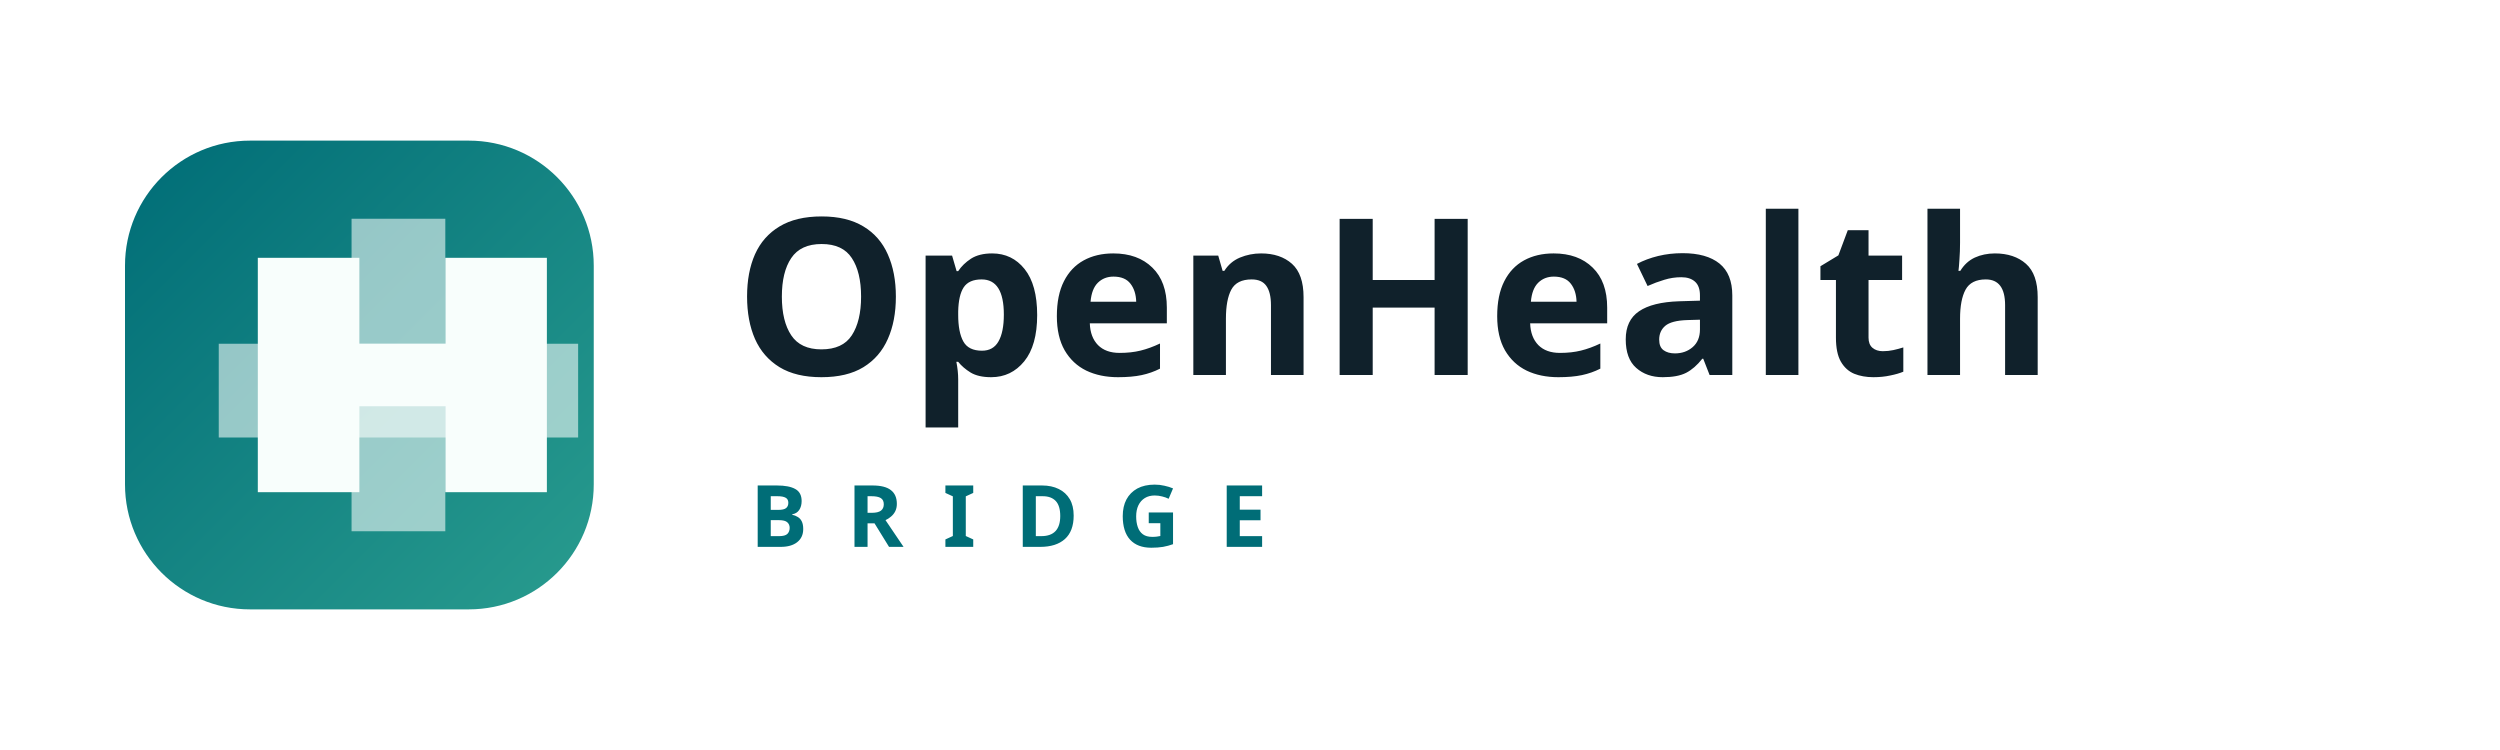
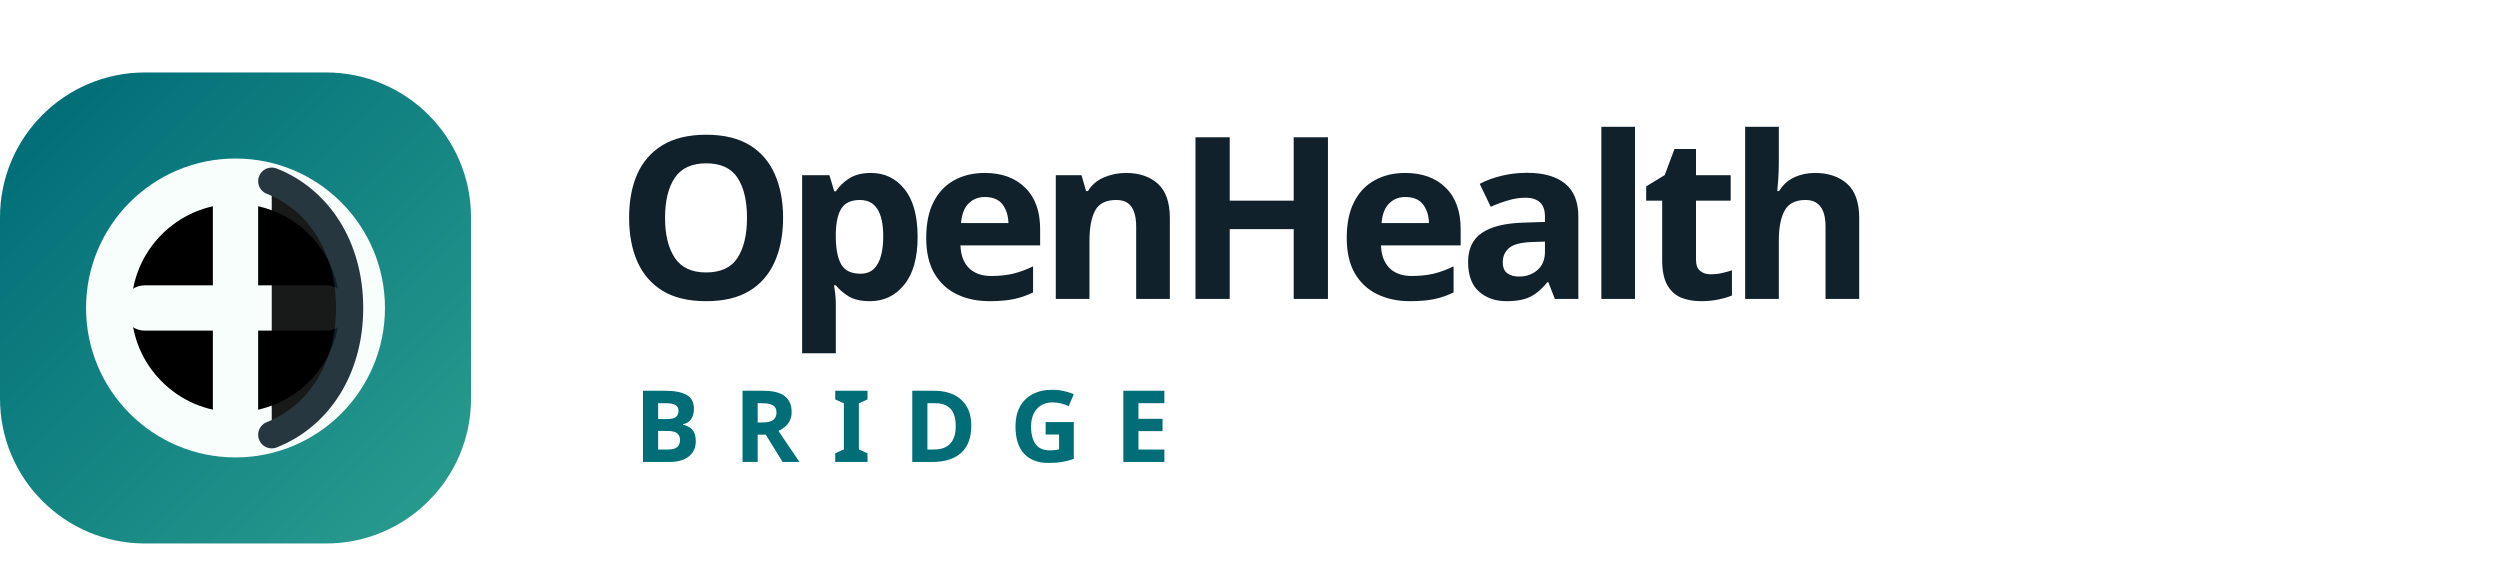
- <svg xmlns="http://www.w3.org/2000/svg" viewBox="0 0 320 96" role="img" aria-labelledby="title desc">
+ <svg xmlns="http://www.w3.org/2000/svg" viewBox="0 0 276 64" role="img" aria-labelledby="title desc">
  <defs>
-     <linearGradient id="g" x1="18" y1="18" x2="78" y2="78" gradientUnits="userSpaceOnUse">
+     <linearGradient id="g" x1="4" y1="10" x2="52" y2="58" gradientUnits="userSpaceOnUse">
      <stop stop-color="#006D77" />
      <stop offset="1" stop-color="#2A9D8F" />
    </linearGradient>
  </defs>
-   <rect x="16" y="18" width="60" height="60" rx="16" fill="url(#g)" />
-   <path d="M33 33h13v11h11V33h13v30H57V52H46v11H33V33Z" fill="#F8FEFC" />
-   <path d="M45 28h12v40H45z" fill="#F8FEFC" opacity=".58" />
-   <path d="M28 44h46v12H28z" fill="#F8FEFC" opacity=".58" />
-   <text x="94" y="48" fill="#10212B" font-family="Aptos Display, Segoe UI, sans-serif" font-size="28" font-weight="800">OpenHealth</text>
-   <text x="96" y="70" fill="#006D77" font-family="Aptos Display, Segoe UI, sans-serif" font-size="11" font-weight="900" letter-spacing="5">BRIDGE</text>
+   <rect x="0" y="8" width="52" height="52" rx="16" fill="url(#g)" />
+   <path d="M12 34C12 26.268 18.268 20 26 20C33.732 20 40 26.268 40 34C40 41.732 33.732 48 26 48C18.268 48 12 41.732 12 34Z" stroke="#F8FEFC" stroke-width="5" />
+   <path d="M26 21V47" stroke="#F8FEFC" stroke-width="5" stroke-linecap="round" />
+   <path d="M16 34H36" stroke="#F8FEFC" stroke-width="5" stroke-linecap="round" />
+   <path d="M30 20C35.1 22 38.6 27.2 38.6 34C38.6 40.8 35.1 46 30 48" stroke="#10212B" stroke-width="3" stroke-linecap="round" opacity=".9" />
+   <text x="68" y="33" fill="#10212B" font-family="Aptos Display, Bahnschrift, Trebuchet MS, sans-serif" font-size="25" font-weight="900" letter-spacing="-1.3">OpenHealth</text>
+   <text x="70" y="51" fill="#006D77" font-family="Aptos, Segoe UI, sans-serif" font-size="11" font-weight="900" letter-spacing="3.6">BRIDGE</text>
</svg>
